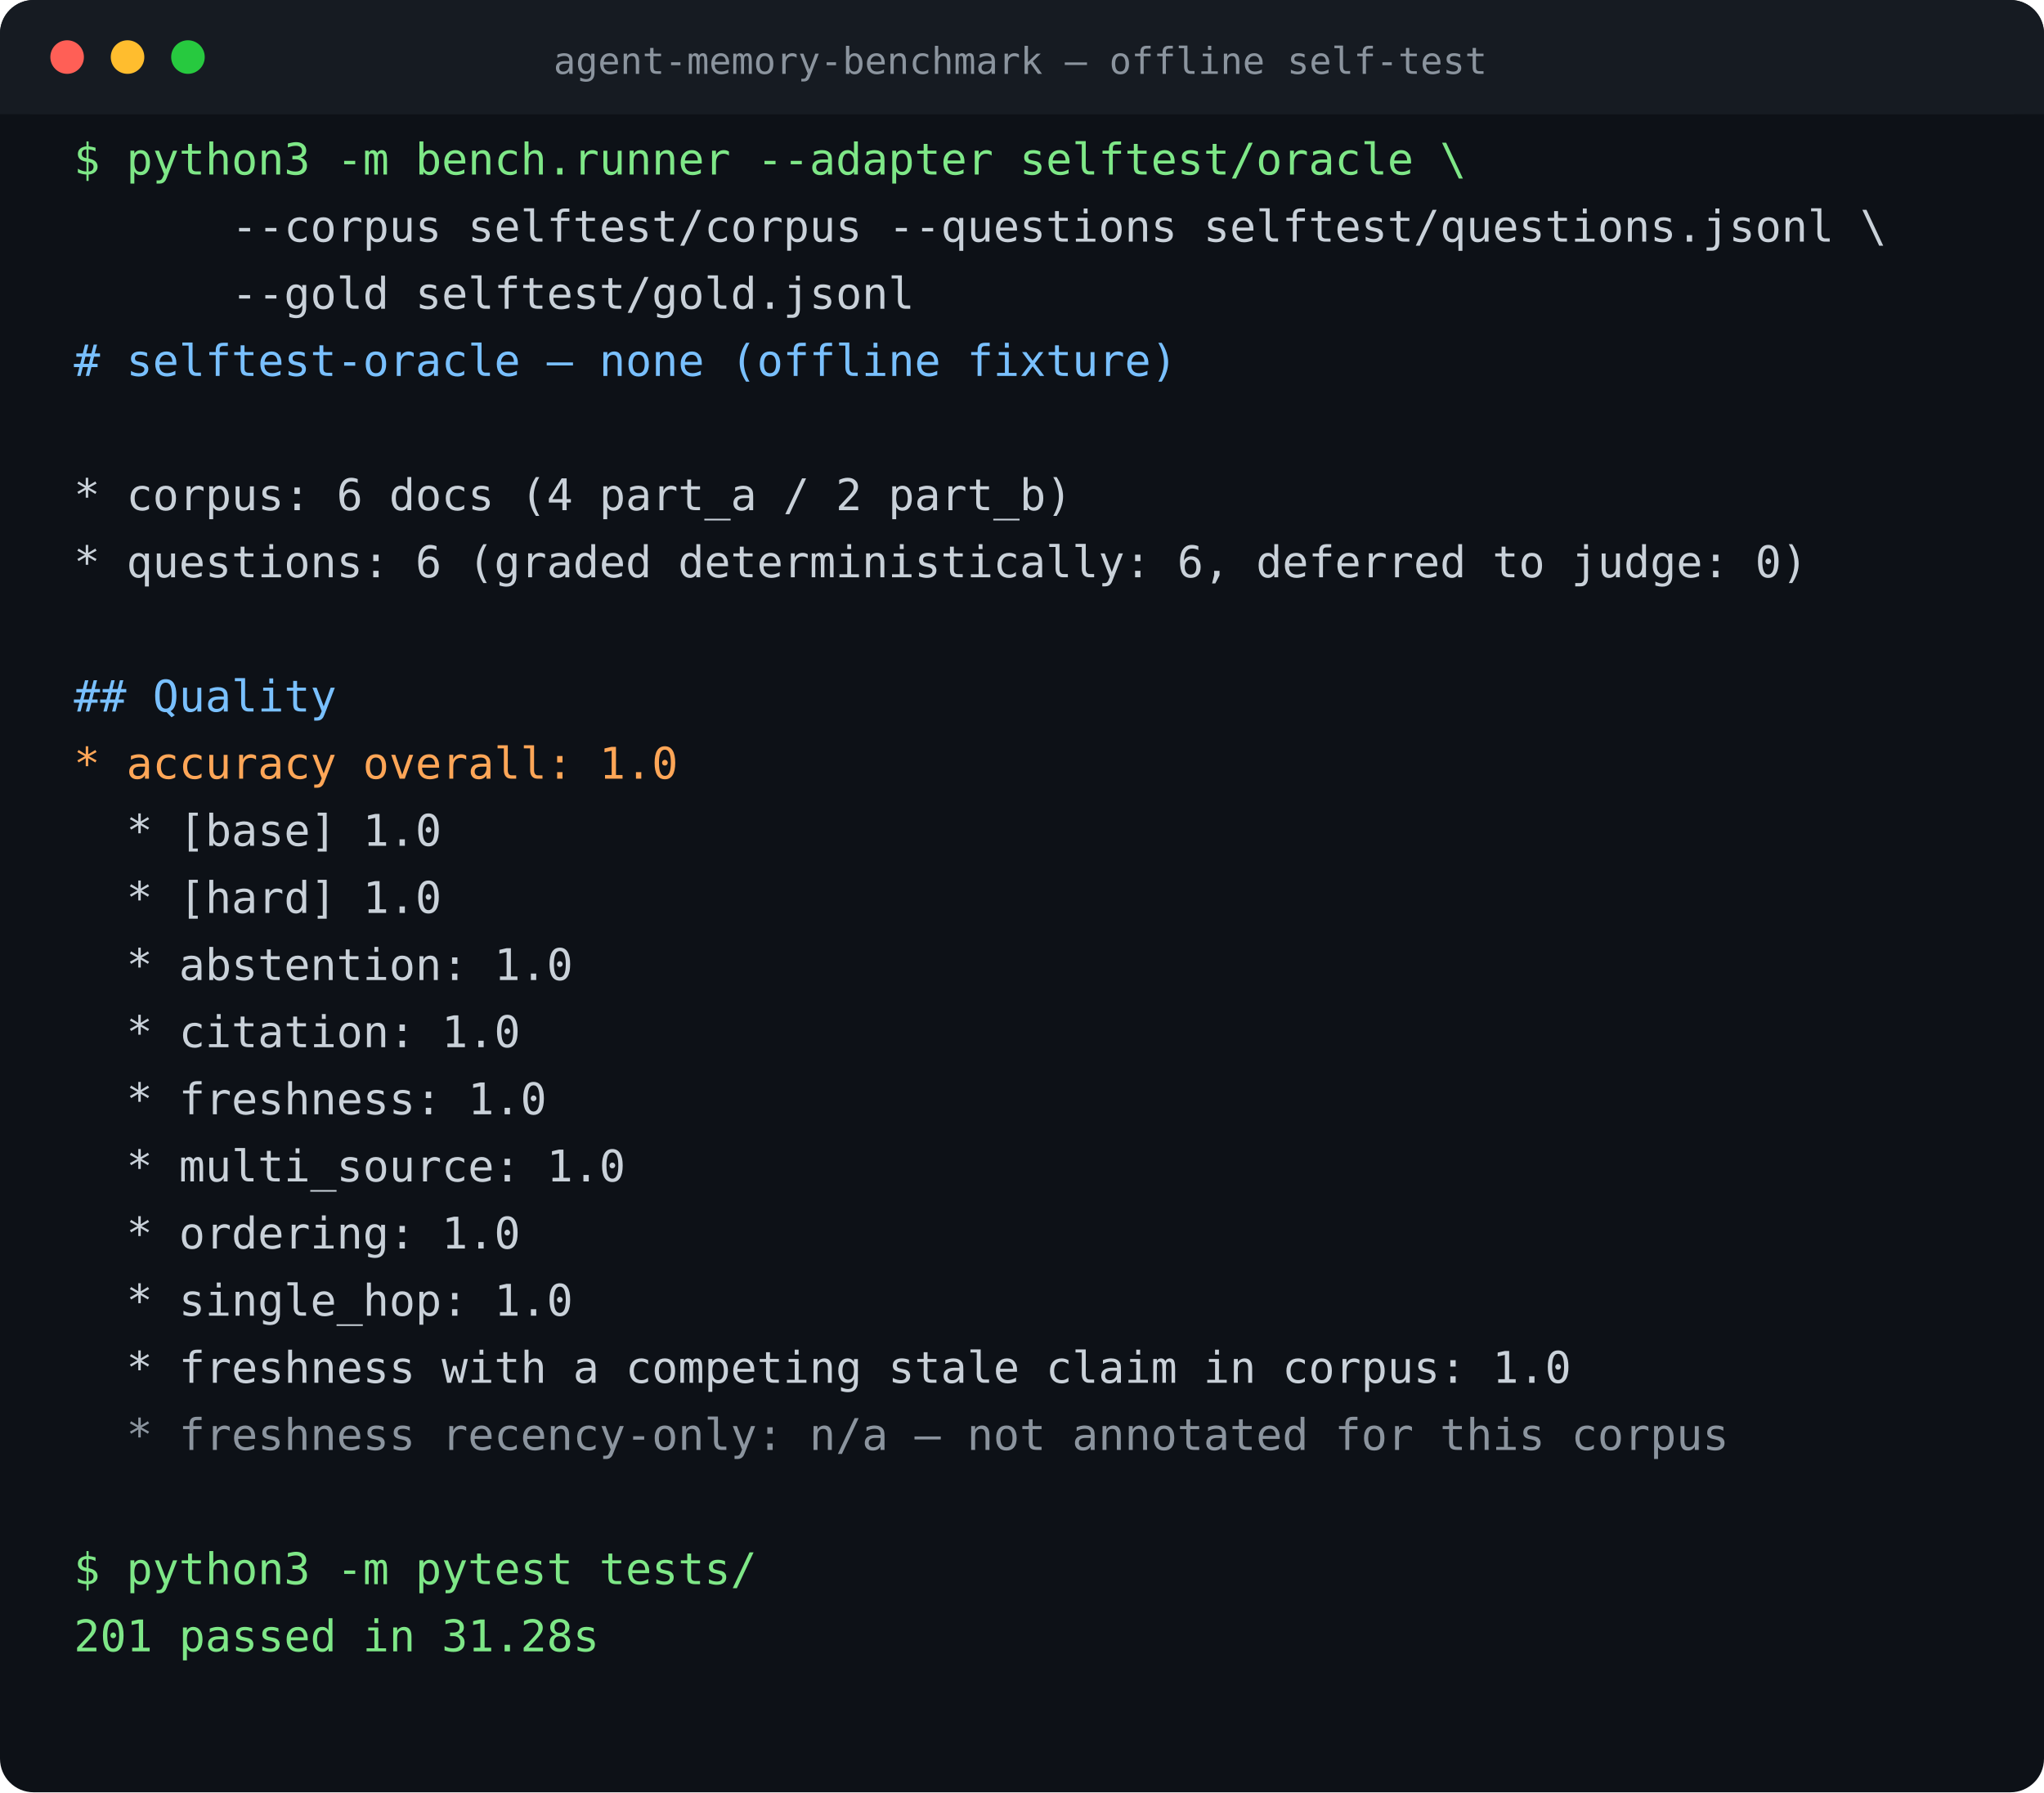
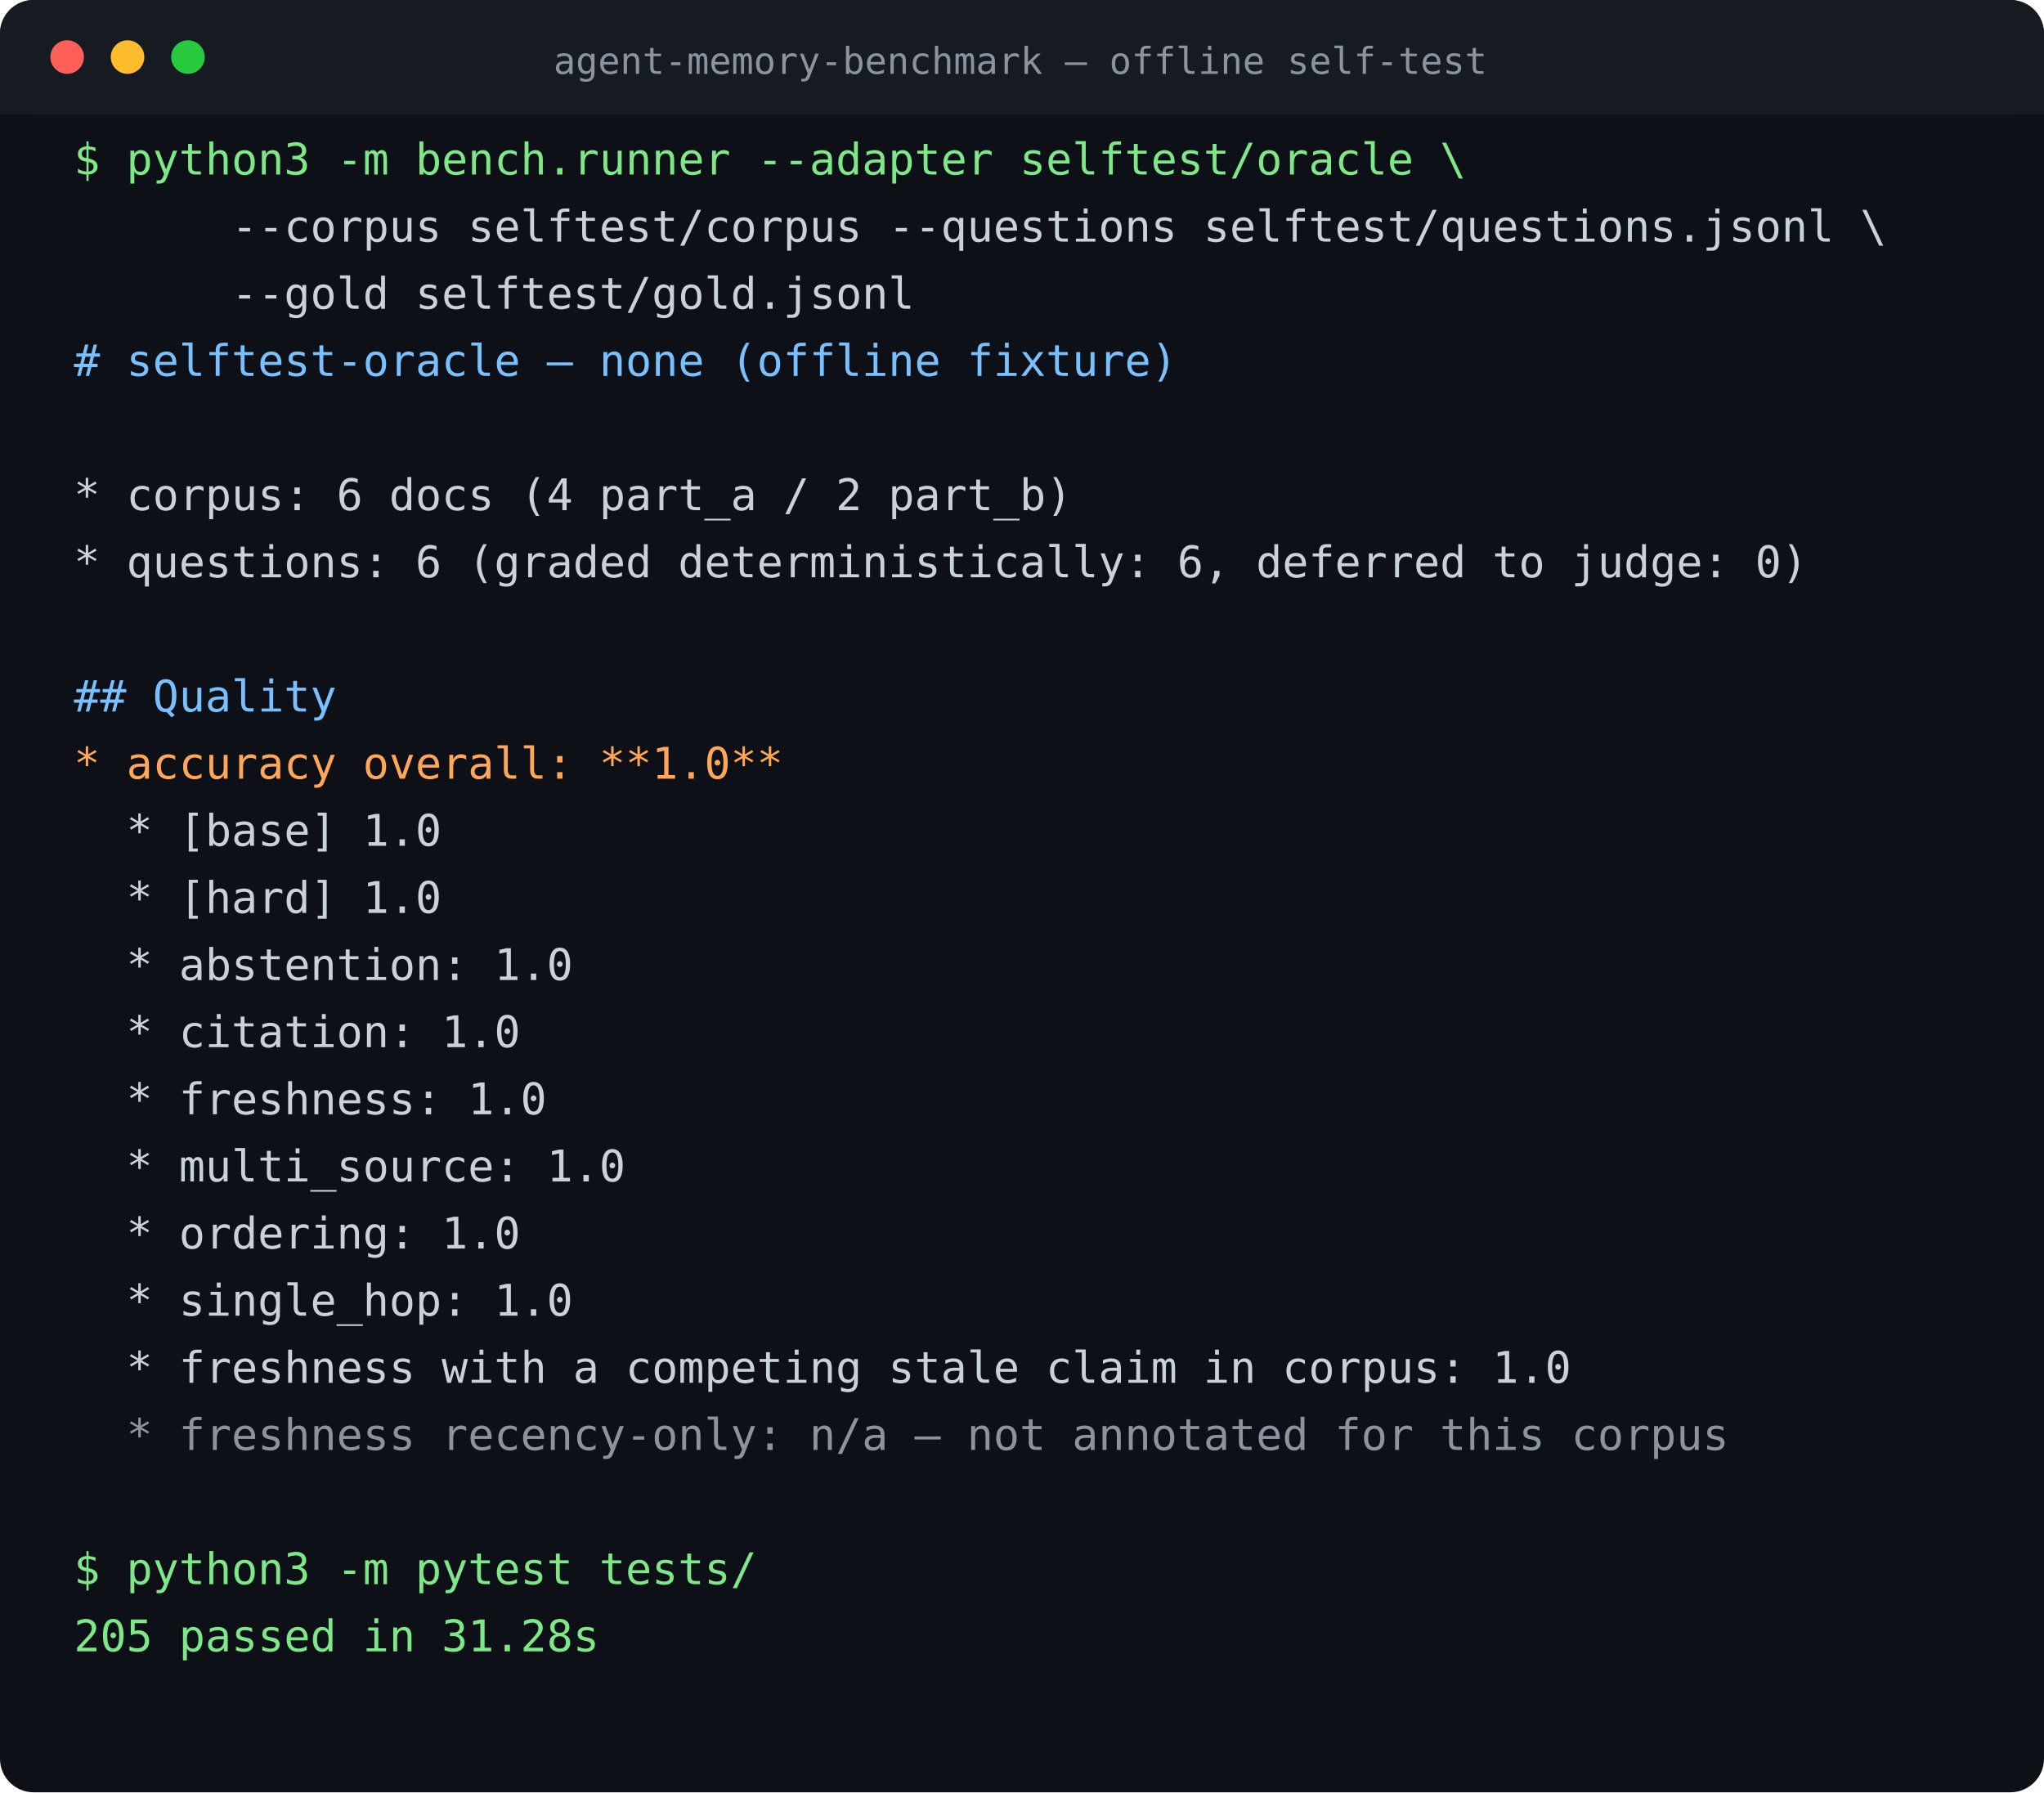
<svg xmlns="http://www.w3.org/2000/svg" width="609" height="534" viewBox="0 0 609 534" font-family="ui-monospace,SFMono-Regular,Menlo,Consolas,monospace" font-size="13">
  <rect width="609" height="534" rx="10" fill="#0d1117" />
  <rect width="609" height="34" rx="10" fill="#161b22" />
  <rect y="24" width="100%" height="10" fill="#161b22" />
  <circle cx="20" cy="17" r="5" fill="#ff5f56" />
  <circle cx="38" cy="17" r="5" fill="#ffbd2e" />
  <circle cx="56" cy="17" r="5" fill="#27c93f" />
  <text x="304" y="22" fill="#8b949e" font-size="11" text-anchor="middle">agent-memory-benchmark — offline self-test</text>
  <text x="22" y="52" fill="#7ee787" xml:space="preserve">$ python3 -m bench.runner --adapter selftest/oracle \</text>
  <text x="22" y="72" fill="#c9d1d9" xml:space="preserve">      --corpus selftest/corpus --questions selftest/questions.jsonl \</text>
  <text x="22" y="92" fill="#c9d1d9" xml:space="preserve">      --gold selftest/gold.jsonl</text>
  <text x="22" y="112" fill="#79c0ff" xml:space="preserve"># selftest-oracle — none (offline fixture)</text>
  <text x="22" y="132" fill="#c9d1d9" xml:space="preserve" />
  <text x="22" y="152" fill="#c9d1d9" xml:space="preserve">* corpus: 6 docs (4 part_a / 2 part_b)</text>
  <text x="22" y="172" fill="#c9d1d9" xml:space="preserve">* questions: 6 (graded deterministically: 6, deferred to judge: 0)</text>
  <text x="22" y="192" fill="#c9d1d9" xml:space="preserve" />
  <text x="22" y="212" fill="#79c0ff" xml:space="preserve">## Quality</text>
-   <text x="22" y="232" fill="#ffa657" xml:space="preserve">* accuracy overall: 1.0</text>
+   <text x="22" y="232" fill="#ffa657" xml:space="preserve">* accuracy overall: **1.0**</text>
  <text x="22" y="252" fill="#c9d1d9" xml:space="preserve">  * [base] 1.0</text>
  <text x="22" y="272" fill="#c9d1d9" xml:space="preserve">  * [hard] 1.0</text>
  <text x="22" y="292" fill="#c9d1d9" xml:space="preserve">  * abstention: 1.0</text>
  <text x="22" y="312" fill="#c9d1d9" xml:space="preserve">  * citation: 1.0</text>
  <text x="22" y="332" fill="#c9d1d9" xml:space="preserve">  * freshness: 1.0</text>
  <text x="22" y="352" fill="#c9d1d9" xml:space="preserve">  * multi_source: 1.0</text>
  <text x="22" y="372" fill="#c9d1d9" xml:space="preserve">  * ordering: 1.0</text>
  <text x="22" y="392" fill="#c9d1d9" xml:space="preserve">  * single_hop: 1.0</text>
  <text x="22" y="412" fill="#c9d1d9" xml:space="preserve">  * freshness with a competing stale claim in corpus: 1.0</text>
  <text x="22" y="432" fill="#8b949e" xml:space="preserve">  * freshness recency-only: n/a — not annotated for this corpus</text>
  <text x="22" y="452" fill="#c9d1d9" xml:space="preserve" />
  <text x="22" y="472" fill="#7ee787" xml:space="preserve">$ python3 -m pytest tests/</text>
-   <text x="22" y="492" fill="#7ee787" xml:space="preserve">201 passed in 31.28s</text>
+   <text x="22" y="492" fill="#7ee787" xml:space="preserve">205 passed in 31.28s</text>
</svg>
